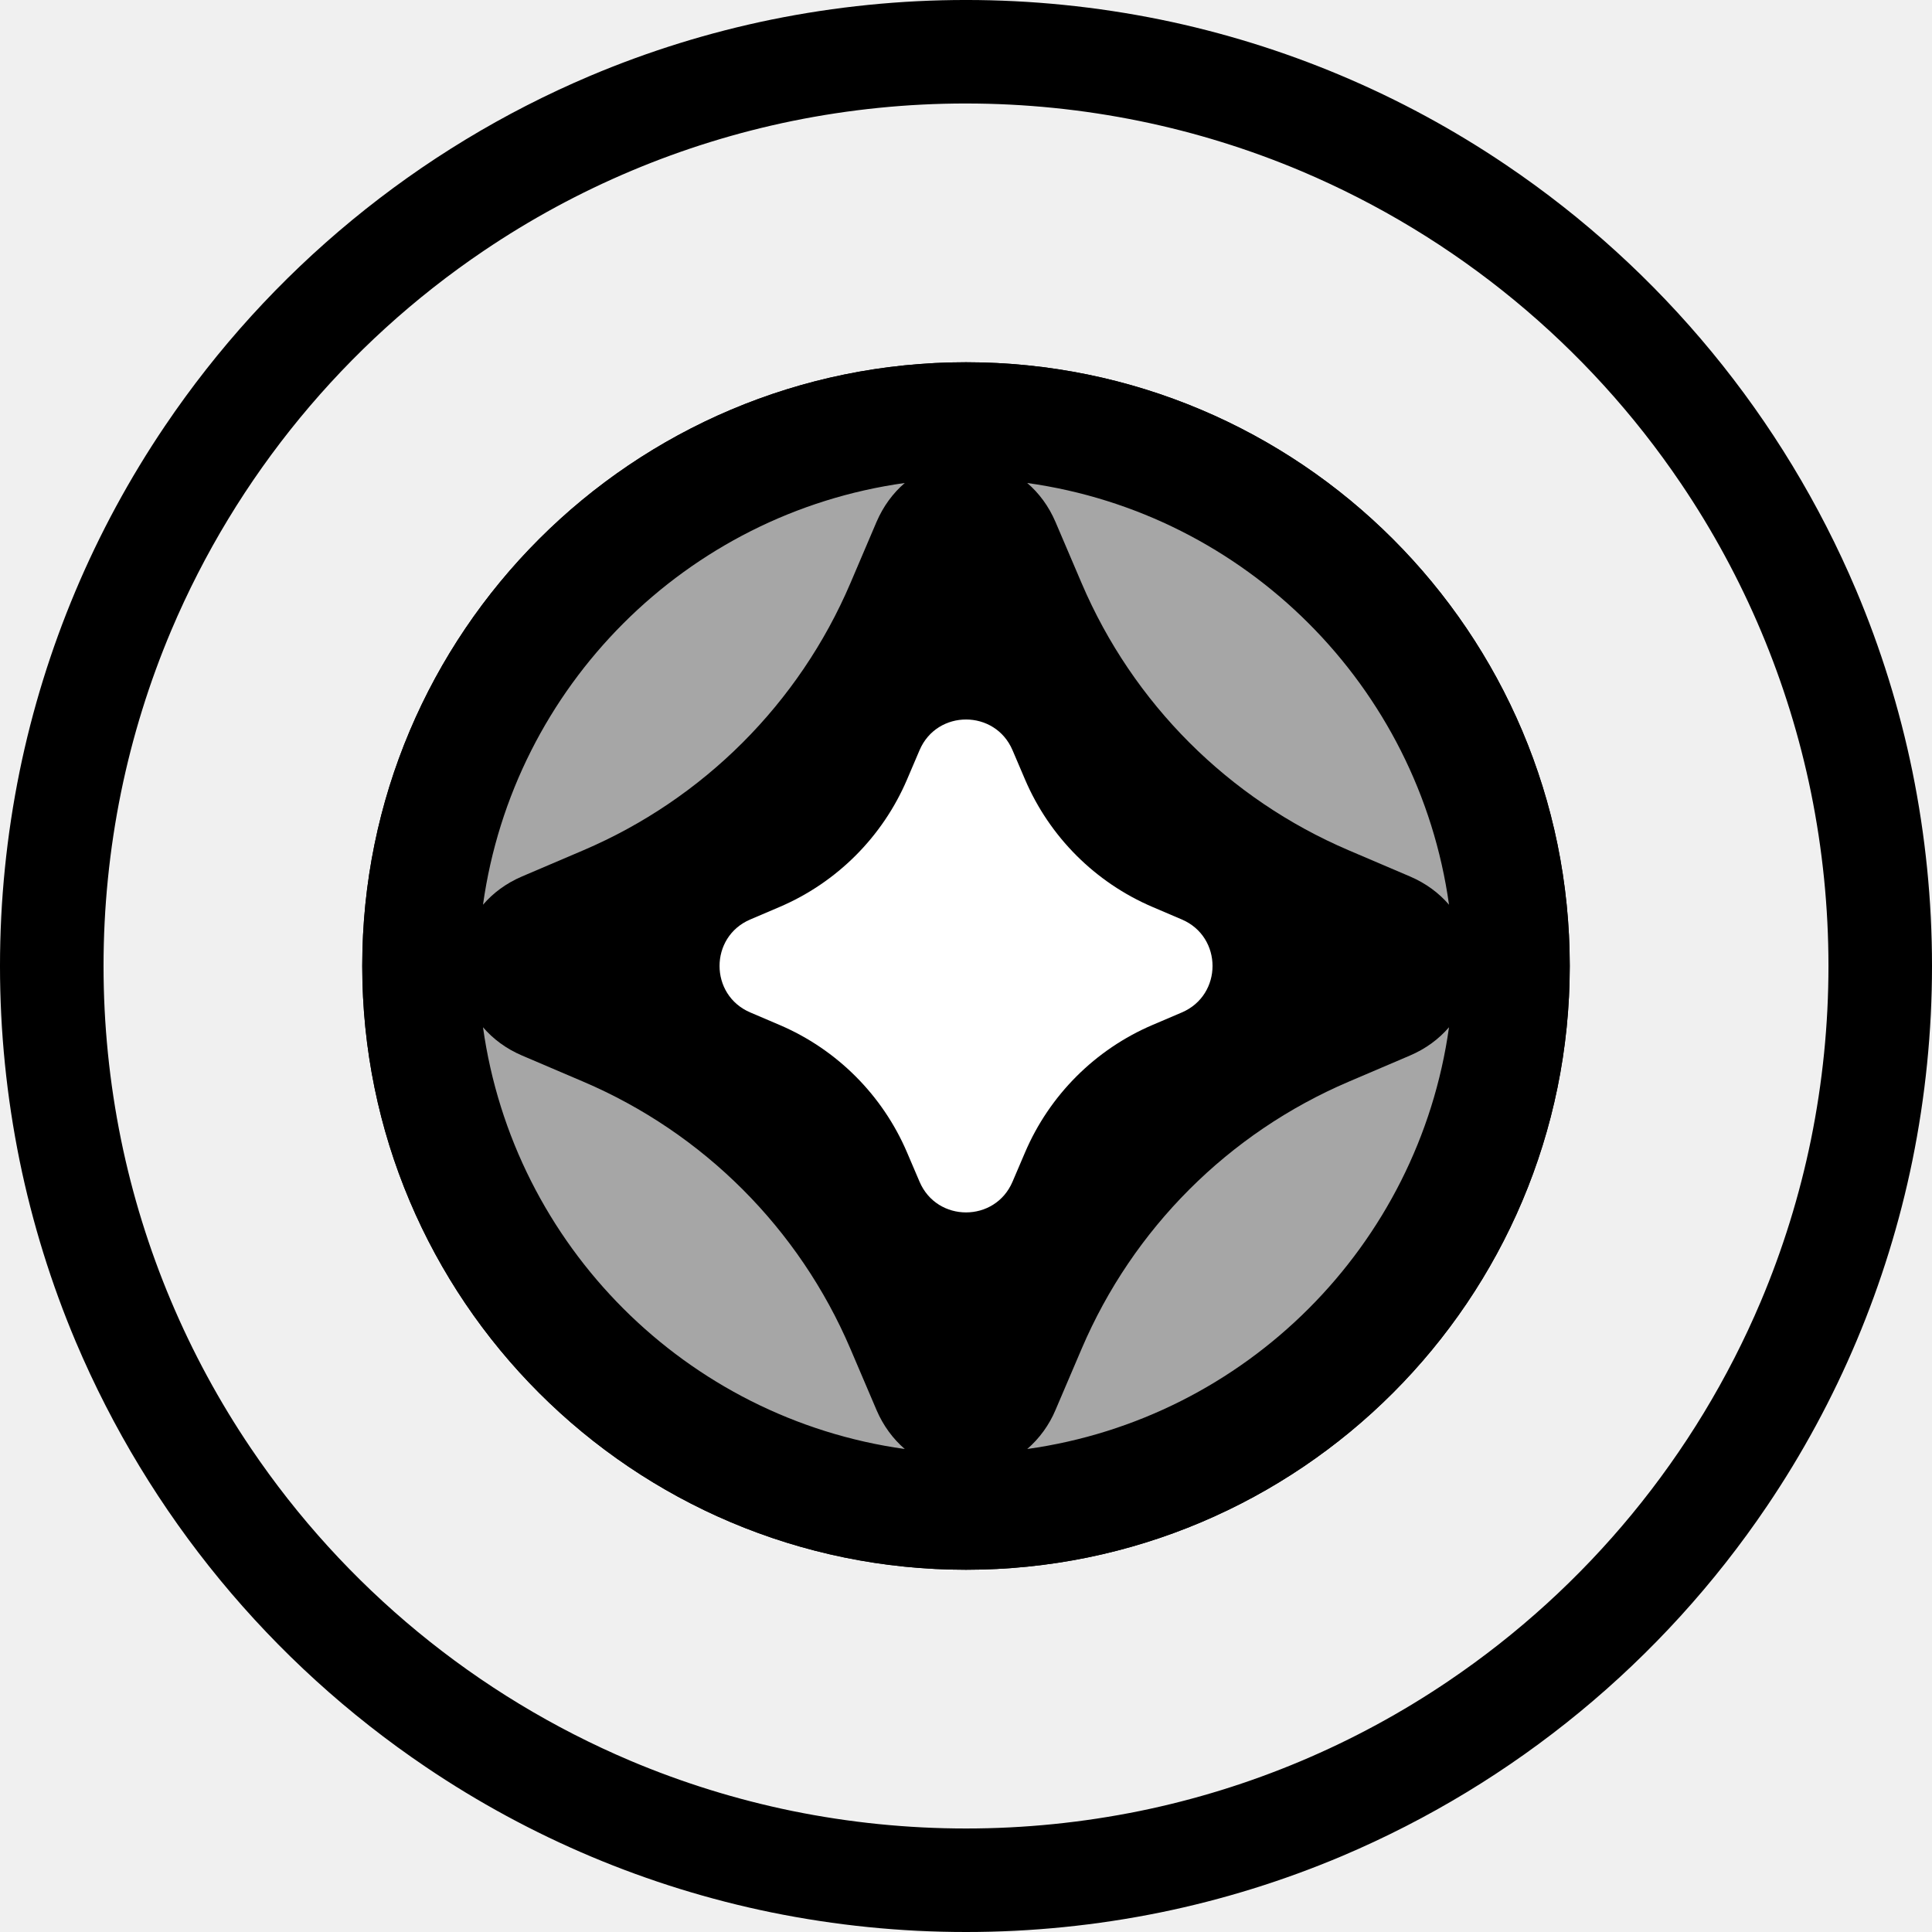
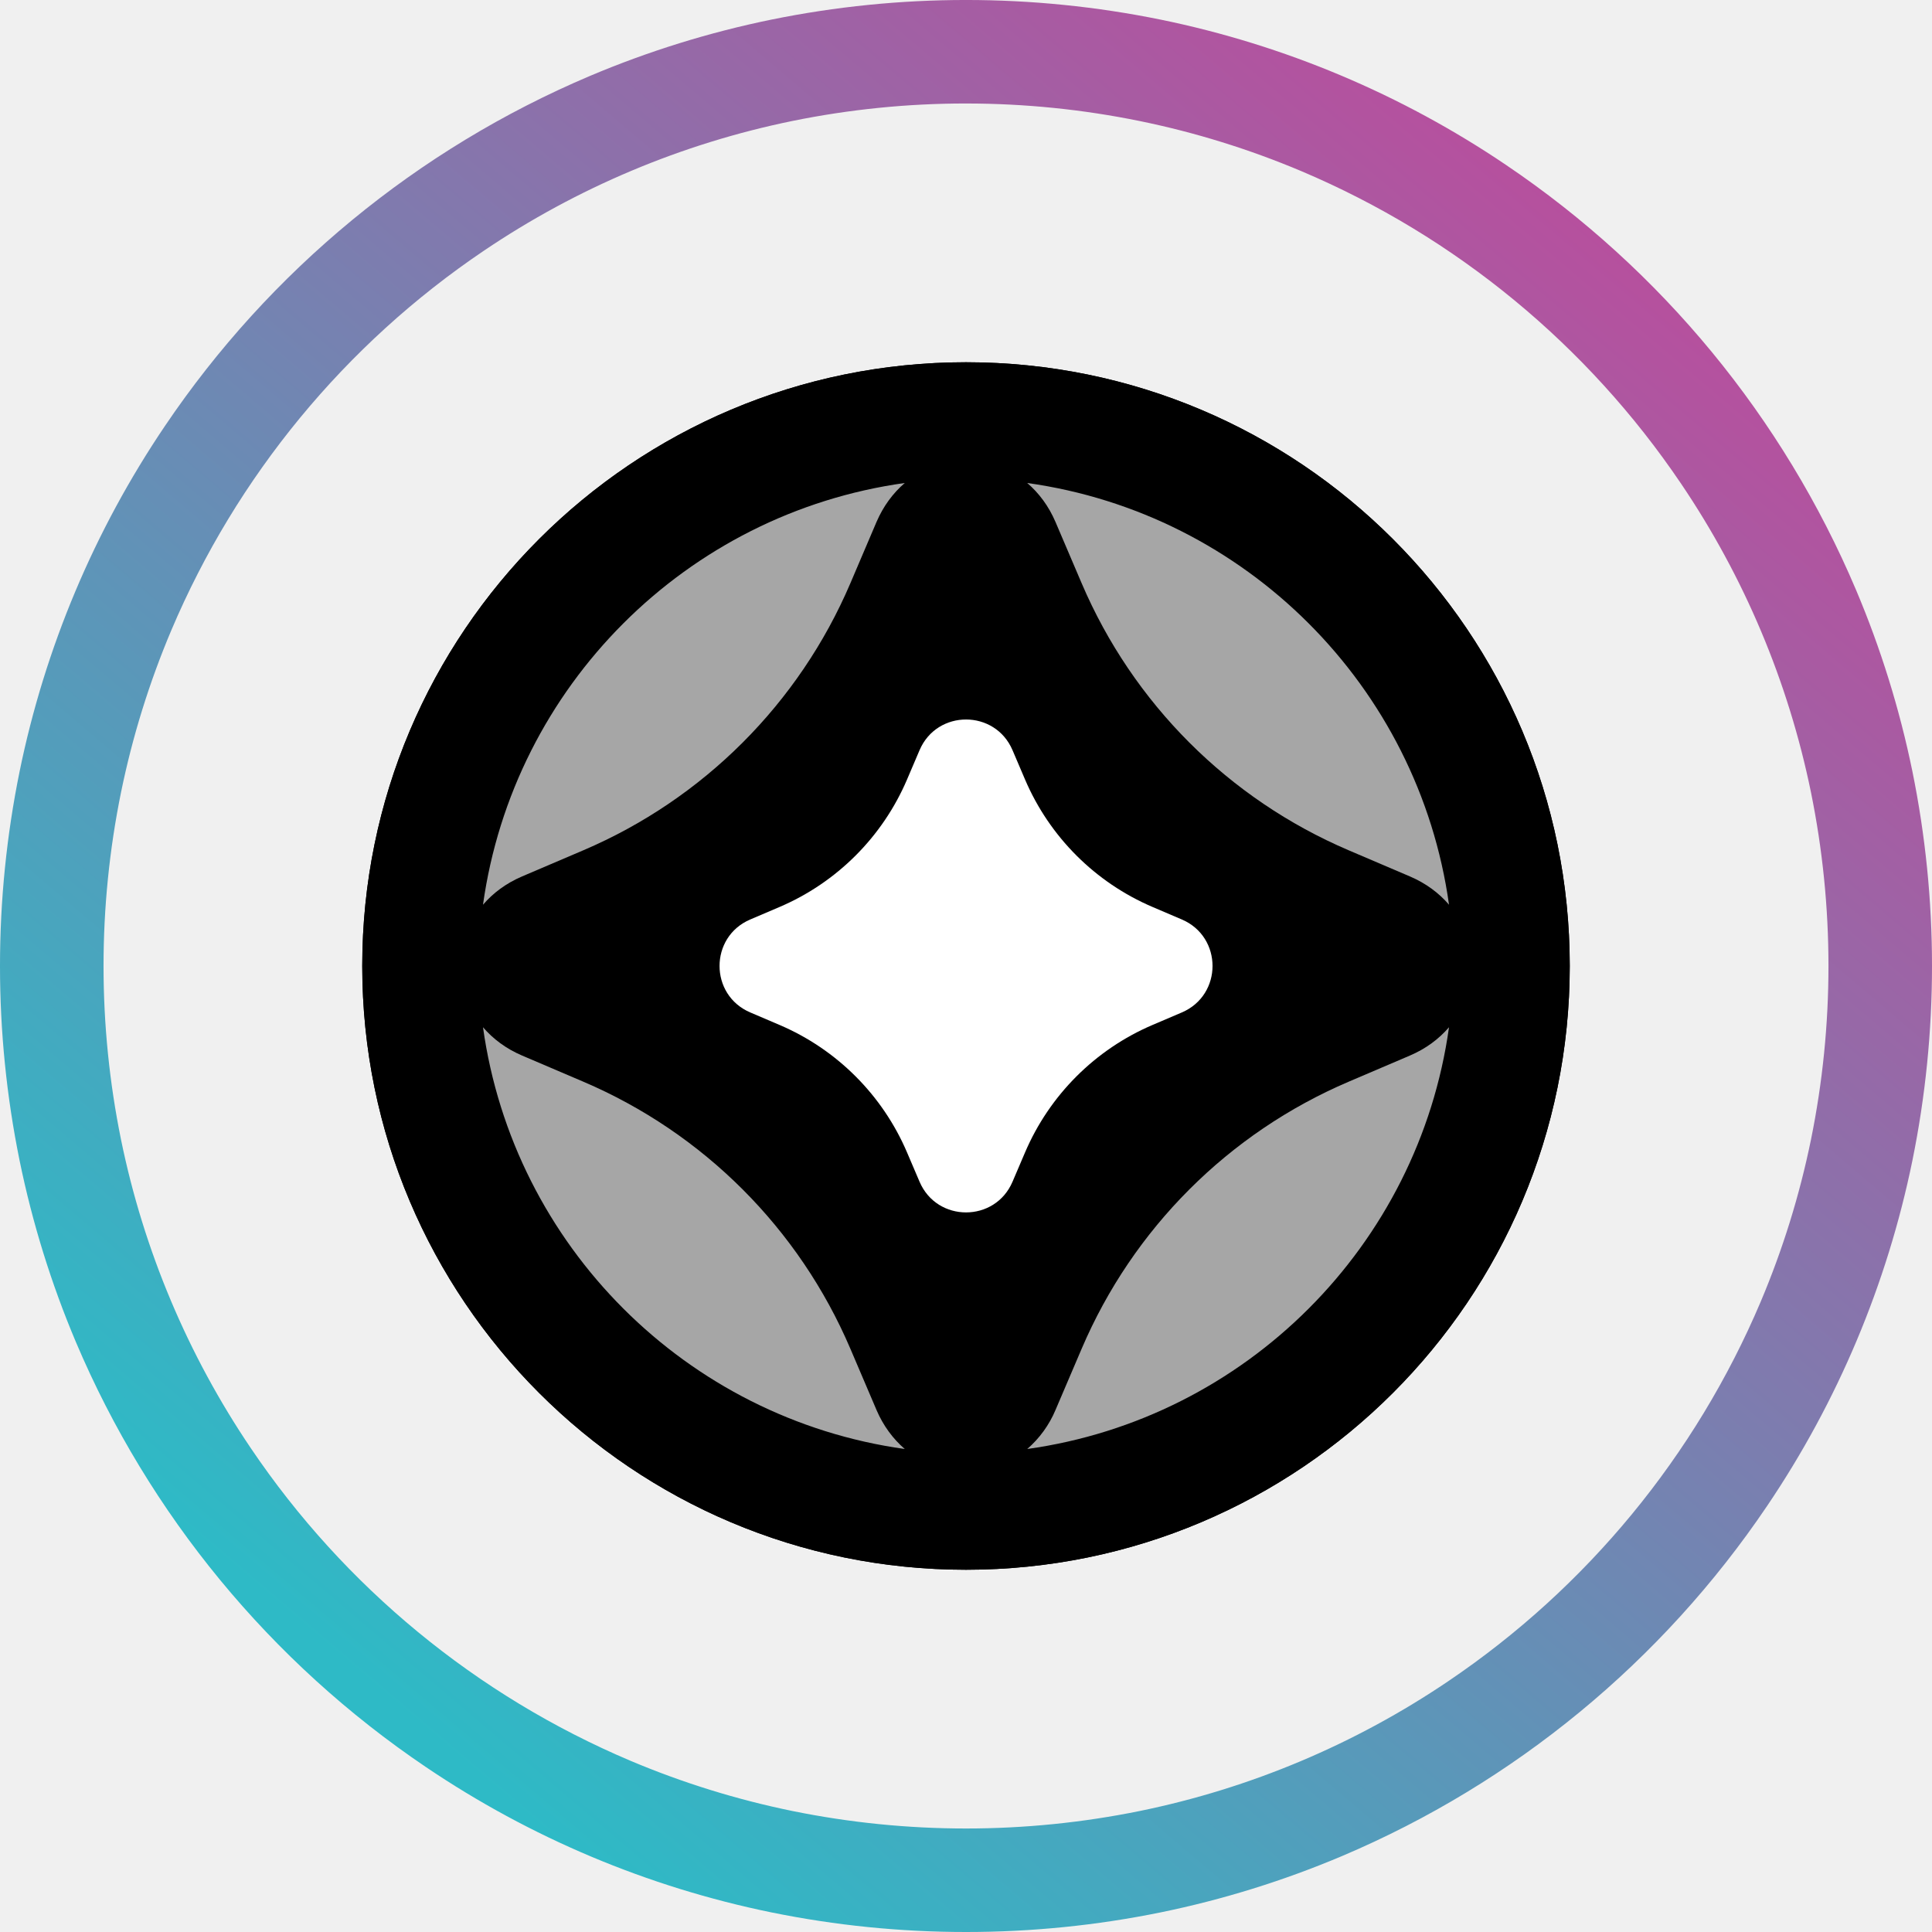
<svg xmlns="http://www.w3.org/2000/svg" width="48" height="48" viewBox="0 0 48 48">
  <defs>
    <linearGradient id="a" x1="215.808" x2="52.736" y1="34.56" y2="226.816" gradientUnits="userSpaceOnUse">
-       <stop offset="0" />
-       <stop offset="1" />
+       <stop offset="0" stop-color="#b6509e" />
+       <stop offset="1" stop-color="#2ebac6" />
    </linearGradient>
  </defs>
  <path fill="url(#a)" d="M128 256a129 129 0 0 1-25.8-2.6 127.3 127.3 0 0 1-45.77-19.261 128.37 128.37 0 0 1-46.375-56.315A127.4 127.4 0 0 1 2.6 153.8a129.25 129.25 0 0 1 0-51.593 127.3 127.3 0 0 1 19.26-45.77 128.37 128.37 0 0 1 56.317-46.378A127.3 127.3 0 0 1 102.2 2.6a129.2 129.2 0 0 1 51.593 0 127.3 127.3 0 0 1 45.77 19.26 128.37 128.37 0 0 1 46.375 56.316A127.3 127.3 0 0 1 253.4 102.2a129.25 129.25 0 0 1 0 51.593 127.3 127.3 0 0 1-19.26 45.77 128.4 128.4 0 0 1-56.316 46.375A127.4 127.4 0 0 1 153.8 253.4 129 129 0 0 1 128 256m0-242.287a115 115 0 0 0-23.033 2.322A113.7 113.7 0 0 0 64.1 33.232a114.6 114.6 0 0 0-41.4 50.283 113.7 113.7 0 0 0-6.659 21.452 115.4 115.4 0 0 0 0 46.065 113.7 113.7 0 0 0 17.2 40.866 114.63 114.63 0 0 0 50.282 41.407 113.8 113.8 0 0 0 21.453 6.658 115.4 115.4 0 0 0 46.065 0 113.6 113.6 0 0 0 40.866-17.2 114.6 114.6 0 0 0 41.393-50.278 113.7 113.7 0 0 0 6.659-21.453 115.4 115.4 0 0 0 0-46.065 113.7 113.7 0 0 0-17.2-40.865A114.6 114.6 0 0 0 172.485 22.7a113.7 113.7 0 0 0-21.453-6.659A115 115 0 0 0 128 13.714Z" style="fill:url(#a)" transform="matrix(.1875 0 0 .1875 0 0)" />
  <svg width="30" height="30" x="9" y="9" fill="none" viewBox="0 0 120 120">
    <path fill="#000" d="M0 60C0 26.863 26.863 0 60 0s60 26.863 60 60-26.863 60-60 60S0 93.137 0 60" />
    <path fill="#000" d="M0 60C0 26.863 26.863 0 60 0s60 26.863 60 60-26.863 60-60 60S0 93.137 0 60" />
    <path fill="#A6A6A6" d="m68.897 15.88 2.596 6.08A50.35 50.35 0 0 0 98.04 48.505l6.081 2.596c1.591.678 2.883 1.651 3.881 2.81C104.972 32.2 87.799 15.026 66.086 12c1.157.995 2.132 2.29 2.811 3.88M15.88 51.1l6.082-2.596A50.36 50.36 0 0 0 48.51 21.96l2.593-6.08c.682-1.592 1.655-2.886 2.812-3.881C32.202 15.026 15.028 32.2 12 53.91c.997-1.159 2.29-2.132 3.88-2.81m88.24 17.798-6.081 2.596a50.35 50.35 0 0 0-26.546 26.545l-2.596 6.078A10.54 10.54 0 0 1 66.086 108c21.713-3.028 38.886-20.202 41.915-41.913-.998 1.159-2.29 2.132-3.881 2.81Zm-53.016 35.219-2.594-6.078a50.36 50.36 0 0 0-26.548-26.545l-6.081-2.596c-1.591-.679-2.884-1.652-3.881-2.811C15.028 87.798 32.202 104.972 53.915 108c-1.157-.997-2.13-2.292-2.812-3.883Z" />
    <path fill="#fff" d="m38.56 55.377 2.904-1.24a24.06 24.06 0 0 0 12.68-12.678l1.24-2.905c1.736-4.068 7.504-4.068 9.24 0l1.24 2.905a24.06 24.06 0 0 0 12.68 12.677l2.905 1.24c4.068 1.737 4.068 7.502 0 9.24l-2.905 1.24a24.05 24.05 0 0 0-12.68 12.679l-1.24 2.902c-1.736 4.068-7.504 4.068-9.24 0l-1.24-2.902a24.05 24.05 0 0 0-12.68-12.68l-2.905-1.24c-4.068-1.737-4.068-7.502 0-9.238Z" />
  </svg>
</svg>
